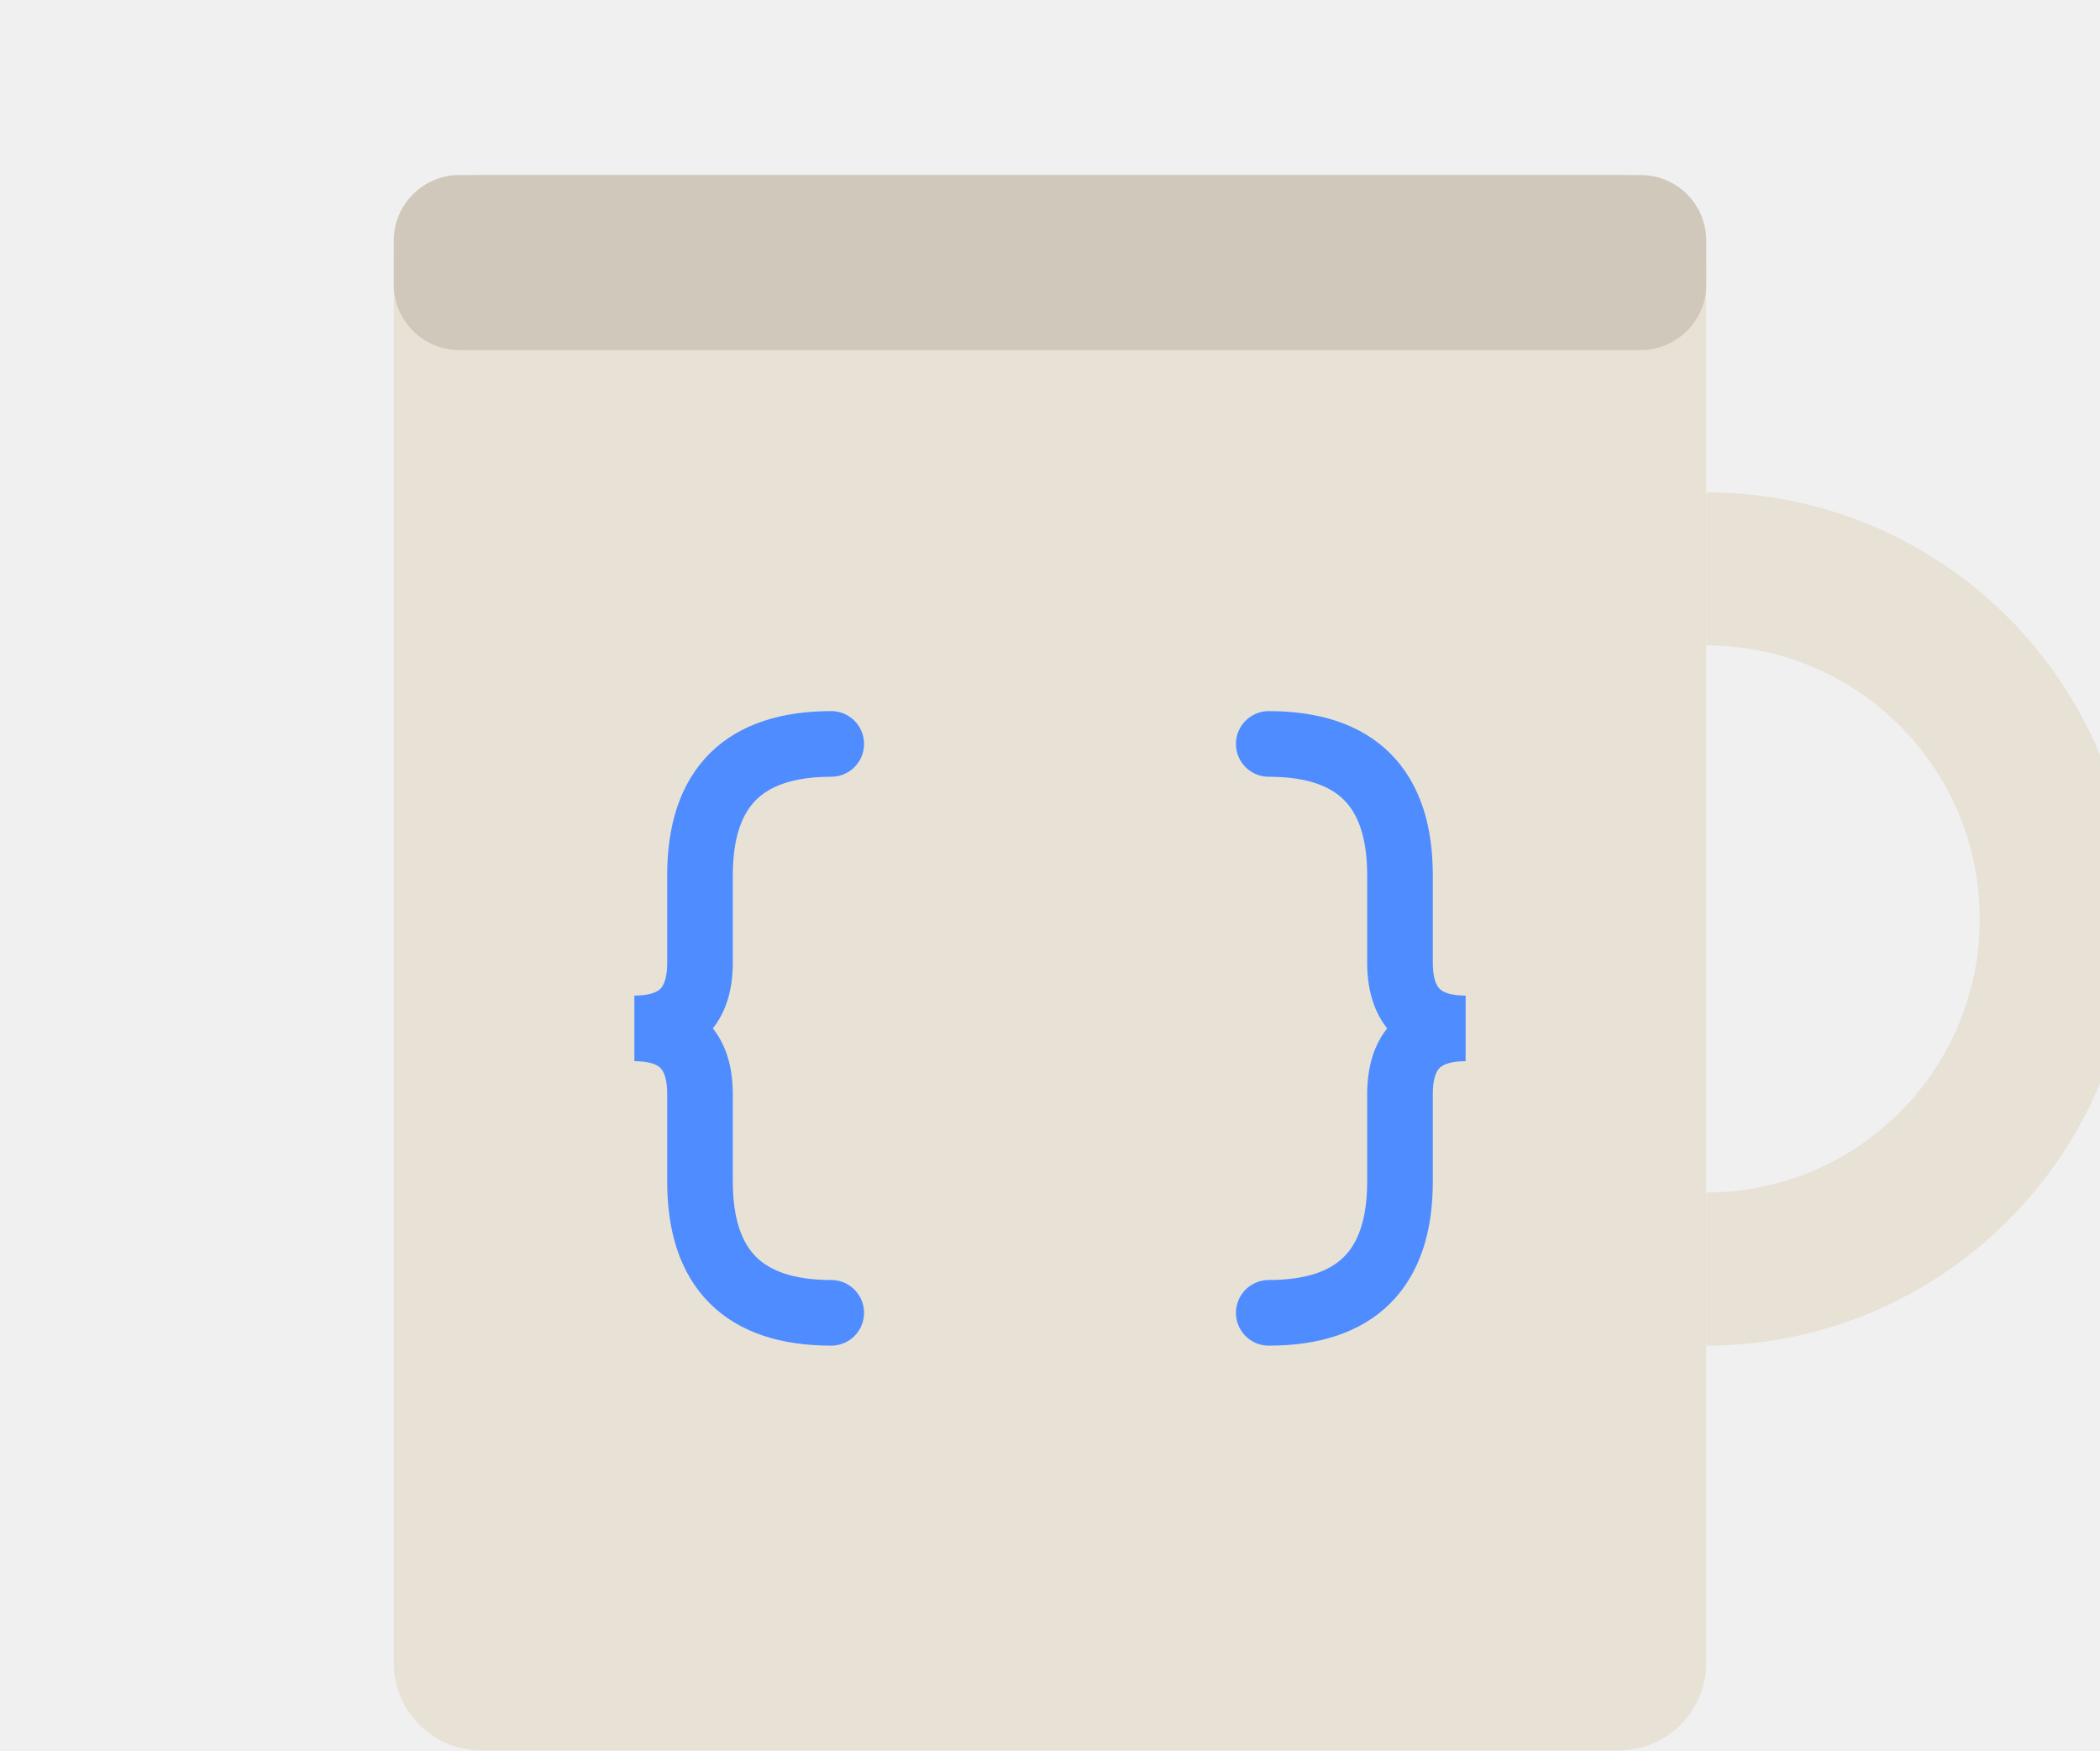
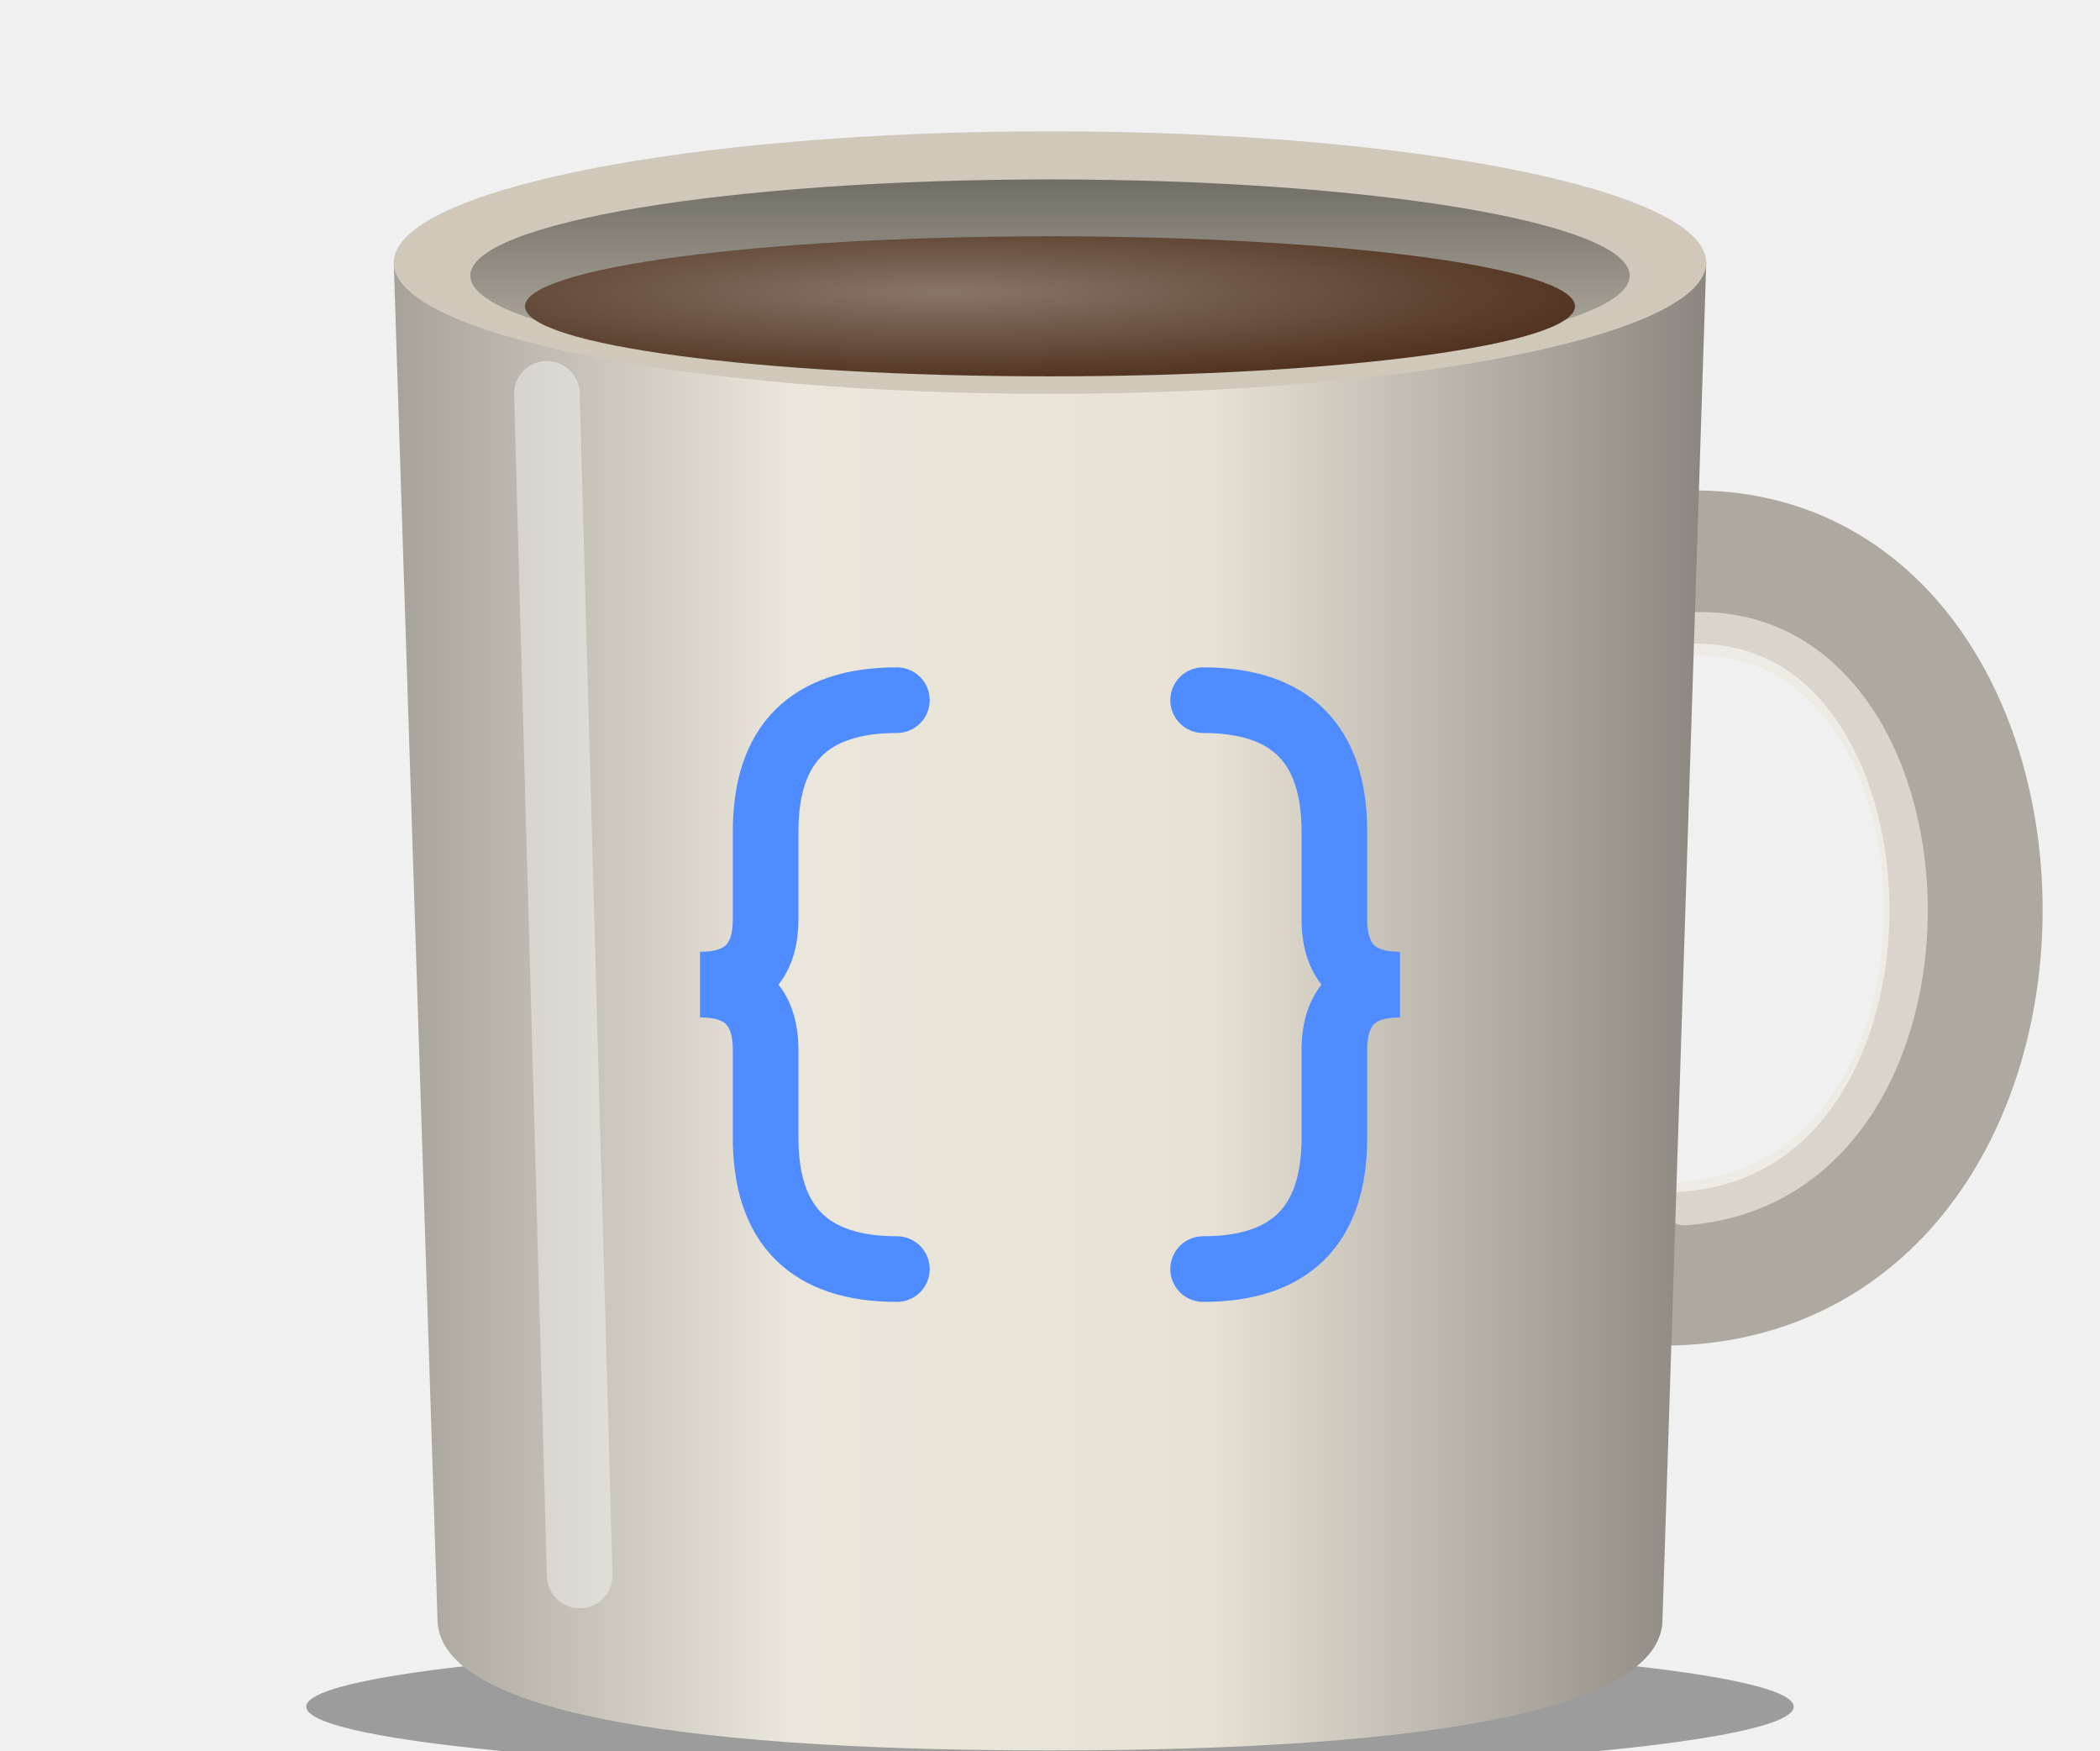
<svg xmlns="http://www.w3.org/2000/svg" width="192" height="160" viewBox="0 0 96 80">
-   <path d="M78 26 a16 16 0 0 1 0 32" fill="none" stroke="#e8e2d6" stroke-width="7" />
-   <rect x="18" y="8" width="60" height="72" rx="4" fill="#e8e2d6" />
-   <rect x="18" y="8" width="60" height="8" rx="3" fill="#cfc8bb" />
-   <path d="M38 34 q-6 0 -6 6 v4 q0 3 -3 3 q3 0 3 3 v4 q0 6 6 6 M58 34 q6 0 6 6 v4 q0 3 3 3 q-3 0 -3 3 v4 q0 6 -6 6" fill="none" stroke="#4f8cff" stroke-width="3" stroke-linecap="round" />
+   <defs>
+     <linearGradient id="cyl" x1="0" y1="0" x2="1" y2="0">
+       <stop offset="0" stop-color="#a7a29a" />
+       <stop offset="0.3" stop-color="#ebe6db" />
+       <stop offset="0.62" stop-color="#e8e2d6" />
+       <stop offset="1" stop-color="#8b8780" />
+     </linearGradient>
+     <linearGradient id="inside" x1="0" y1="0" x2="0" y2="1">
+       <stop offset="0" stop-color="#716e66" />
+       <stop offset="1" stop-color="#bab4a8" />
+     </linearGradient>
+     <radialGradient id="drink" cx="0.4" cy="0.4" r="0.7">
+       <stop offset="0" stop-color="#897568" />
+       <stop offset="1" stop-color="#4a2c18" />
+     </radialGradient>
+   </defs>
+   <ellipse cx="48" cy="78" rx="34" ry="3" fill="#000" opacity="0.35" />
+   <path d="M76 26 C94 24 95 58 76 58" fill="none" stroke="#aea9a0" stroke-width="7" stroke-linecap="round" />
+   <path d="M77 29 C90 28 91 54 77 55" fill="none" stroke="#ece7de" stroke-width="2" stroke-linecap="round" opacity="0.7" />
+   <path d="M18 12 L78 12 L76 74 C76 78 66 80 48 80 C30 80 20 78 20 74 Z" fill="url(#cyl)" />
+   <path d="M25 18 L26.5 72" stroke="#ffffff" stroke-width="3" stroke-linecap="round" opacity="0.4" />
+   <ellipse cx="48" cy="12" rx="30" ry="6" fill="#cfc8bb" />
+   <ellipse cx="48" cy="12.6" rx="26.5" ry="4.4" fill="url(#inside)" />
+   <ellipse cx="48" cy="14" rx="24" ry="3.2" fill="url(#drink)" />
+   <path d="M41 32 q-6 0 -6 6 v4 q0 3 -3 3 q3 0 3 3 v4 q0 6 6 6 M55 32 q6 0 6 6 v4 q0 3 3 3 q-3 0 -3 3 v4 q0 6 -6 6" fill="none" stroke="#4f8cff" stroke-width="3" stroke-linecap="round" />
</svg>
